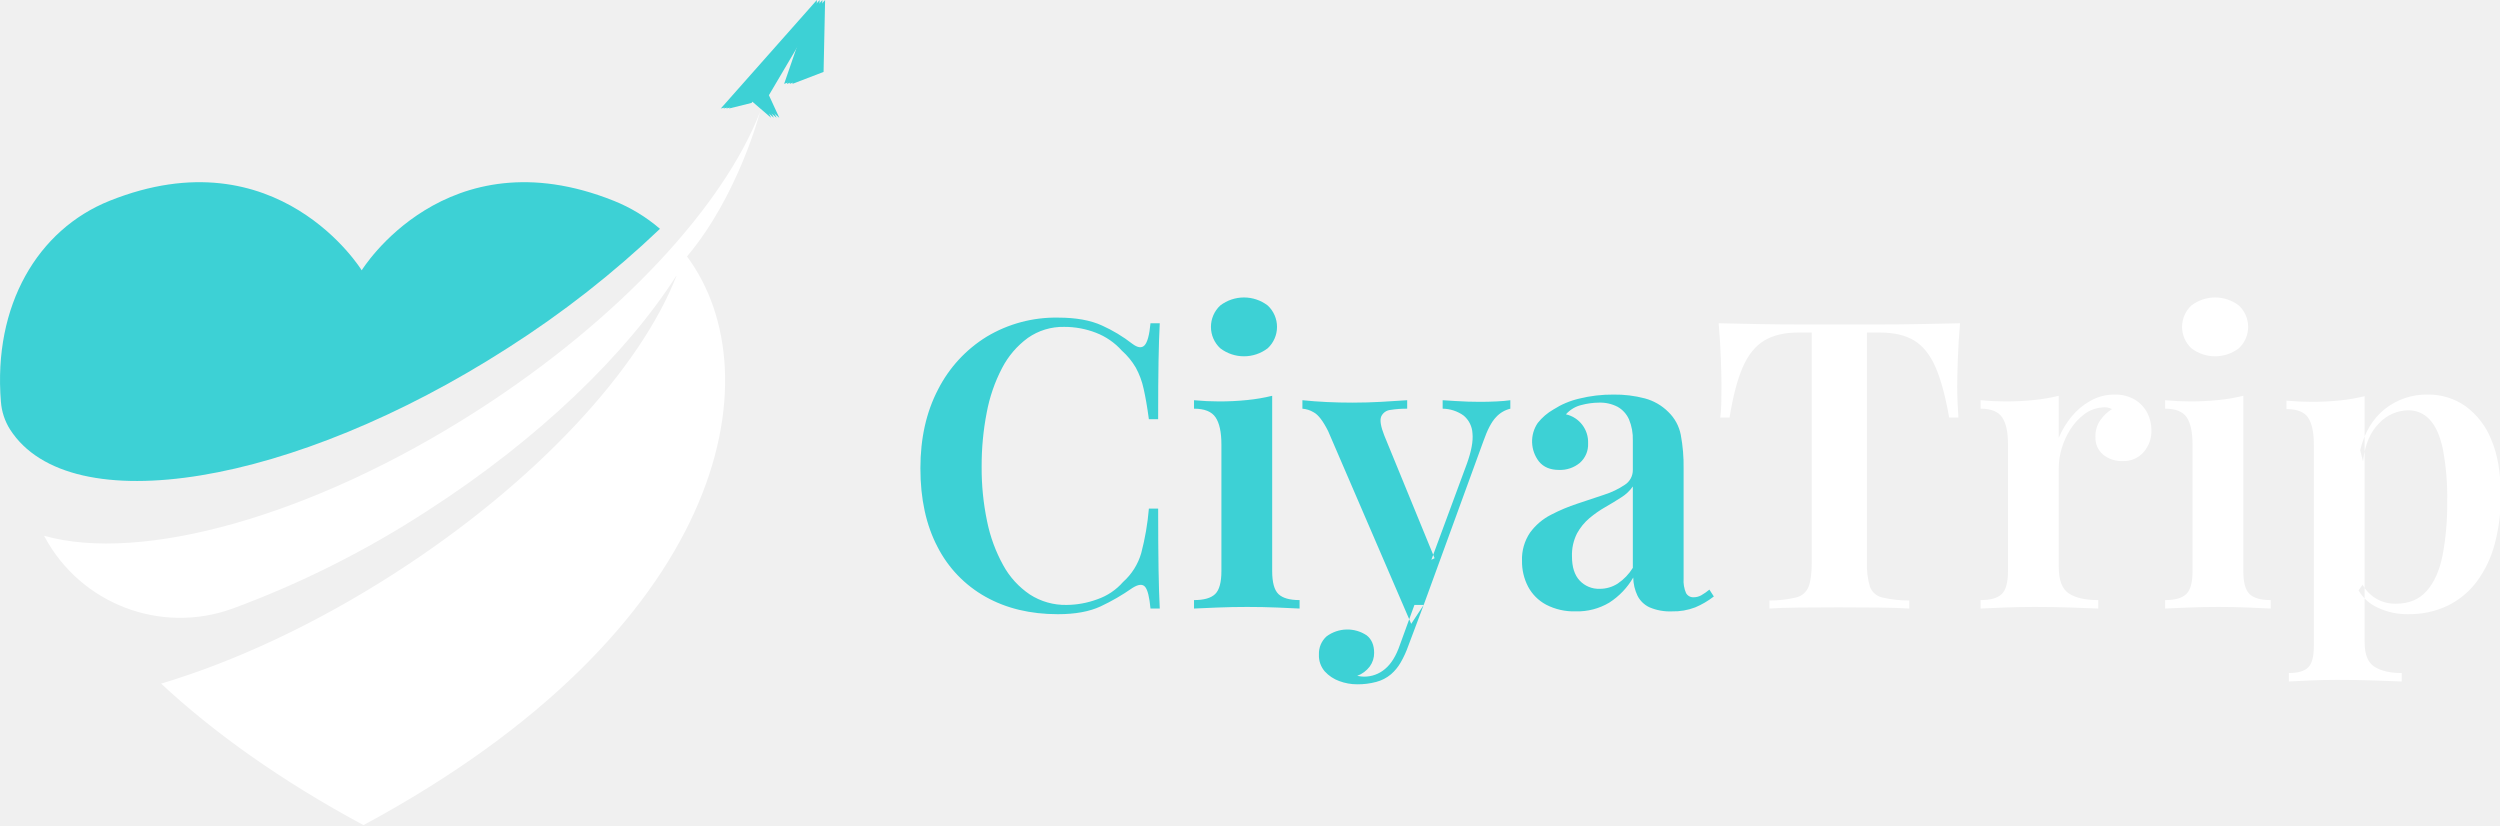
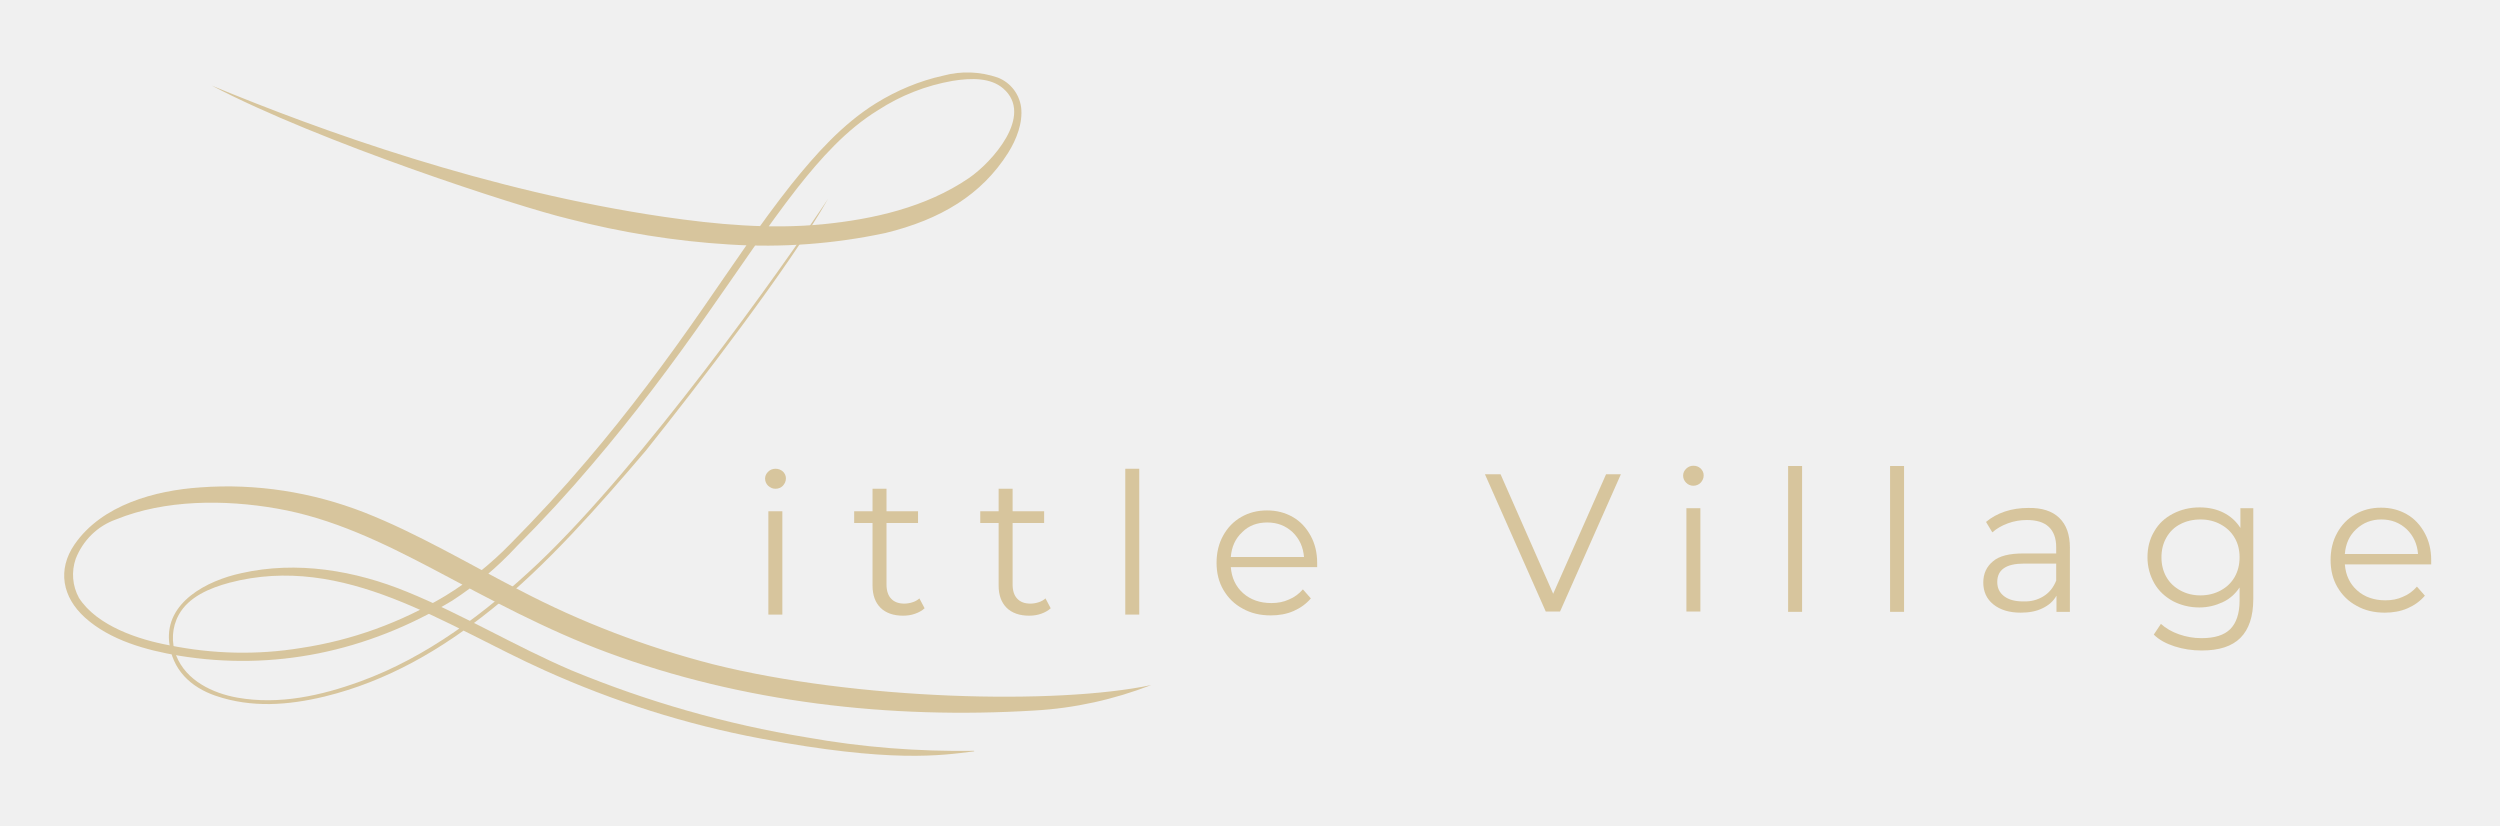
- <svg xmlns="http://www.w3.org/2000/svg" id="Group_1_copy" data-name="Group 1 copy" width="912" height="301" viewBox="0 0 912 301">
-   <defs>
-     <style>
-       .cls-1 {
-         fill: #3dd1d5;
-       }
- 
-       .cls-1, .cls-2 {
-         fill-rule: evenodd;
-       }
- 
-       .cls-2 {
-         fill: #fff;
-       }
-     </style>
-   </defs>
-   <path class="cls-1" d="M223.867,73.234C162.55,48.732,131.95,98.61,131.95,98.61s-30.6-49.877-91.917-25.376c-26.4,10.547-42.56,38.285-39.7,73.3a22,22,0,0,0,3.309,10.095l0.034,0.054c21.839,33.954,103.184,20.6,181.691-29.825a364.005,364.005,0,0,0,55.39-43.386A59.93,59.93,0,0,0,223.867,73.234Z" />
-   <path class="cls-2" d="M277.255,40.85c-13.143,33.98-50.87,75.347-102.932,108.806-60.634,38.968-122.954,55.8-158.245,45.788l0.2,0.372a56.1,56.1,0,0,0,68.467,26.233,356.9,356.9,0,0,0,70.894-35.533c40.948-26.316,73.025-57.525,91.254-86.185-13.143,33.981-50.871,75.348-102.933,108.807C114.9,227.814,85.453,241.4,58.777,249.391c19.109,17.774,43.455,35.264,73.815,51.61,132.016-71.079,150.45-163.789,118.024-207.439C269.41,71.25,277.255,40.85,277.255,40.85Z" />
-   <path class="cls-1" d="M298,0L262.935,39.59l8.238-2.045,18.72-26.706L273.75,36.484l7.556,6.506-3.81-8.26L294.637,5.666,286.046,30.61l11.393-4.37Z" />
-   <path id="Shape_4_copy" data-name="Shape 4 copy" class="cls-1" d="M299,0L263.935,39.59l8.238-2.045,18.72-26.706L274.75,36.484l7.556,6.506-3.81-8.26L295.637,5.666,287.046,30.61l11.393-4.37Z" />
-   <path id="Shape_4_copy_2" data-name="Shape 4 copy 2" class="cls-1" d="M300,0L264.935,39.59l8.238-2.045,18.72-26.706L275.75,36.484l7.556,6.506-3.81-8.26L296.637,5.666,288.046,30.61l11.393-4.37Z" />
-   <path id="Shape_4_copy_3" data-name="Shape 4 copy 3" class="cls-1" d="M301,0L265.935,39.59l8.238-2.045,18.72-26.706L276.75,36.484l7.556,6.506-3.81-8.26L297.637,5.666,289.046,30.61l11.393-4.37Z" />
-   <path id="Ciya" class="cls-1" d="M360.017,122.775a48.259,48.259,0,0,0-17.787,19.257q-6.471,12.348-6.468,28.812,0,16.758,6.247,28.665a43.479,43.479,0,0,0,17.567,18.228q11.317,6.323,26.313,6.321,9.553,0,15.656-2.866a76.99,76.99,0,0,0,11.539-6.689q3.231-2.056,4.631-.441T419.7,222h3.381q-0.3-5.733-.441-14.186t-0.147-22.27h-3.381a95.319,95.319,0,0,1-2.793,16.244A22.387,22.387,0,0,1,409.7,212.3a21.912,21.912,0,0,1-9.408,6.321,32.921,32.921,0,0,1-11.172,2.058,23.881,23.881,0,0,1-13.45-3.822,30.525,30.525,0,0,1-9.7-10.657,56.148,56.148,0,0,1-5.881-16.024,94.294,94.294,0,0,1-1.984-19.918,100.966,100.966,0,0,1,1.838-19.7,58.084,58.084,0,0,1,5.585-16.244,31.652,31.652,0,0,1,9.409-11.025,22.287,22.287,0,0,1,13.3-4.042,31.751,31.751,0,0,1,11.54,2.132,24.457,24.457,0,0,1,9.481,6.541,25.5,25.5,0,0,1,5.072,6.174,28.556,28.556,0,0,1,2.866,7.718q1.026,4.485,1.911,11.1h3.381q0-13.23.147-21.315t0.441-13.671H419.7q-0.59,6.322-2.132,8.012t-4.483-.515a54.794,54.794,0,0,0-11.1-6.689q-6.249-2.865-15.949-2.866A48.936,48.936,0,0,0,360.017,122.775Zm85.113-11.319a10.667,10.667,0,0,0,0,15.582,14.263,14.263,0,0,0,17.346,0,10.667,10.667,0,0,0,0-15.582A14.263,14.263,0,0,0,445.13,111.456Zm9.922,34.471a99.3,99.3,0,0,1-10.363.515q-4.41,0-9.114-.441v3.087q5.733,0,7.864,3.16t2.132,9.923v46.158q0,6.174-2.279,8.379t-7.717,2.205V222q2.79-.144,8.379-0.368t11.025-.22q5.584,0,11.025.22T474.089,222v-3.087q-5.44,0-7.718-2.205t-2.278-8.379V144.384A65.13,65.13,0,0,1,455.052,145.927Zm90.846,0.515q-3.015.148-6.1,0.147-2.061,0-4.263-.073t-4.557-.221q-2.353-.144-4.7-0.294v3.087a13.4,13.4,0,0,1,7.644,2.5,9.01,9.01,0,0,1,3.234,6.468q0.441,4.266-2.058,11.172l-12.936,34.986,1.176-.588L504.959,158.79q-1.912-4.851-1.1-6.836a4.113,4.113,0,0,1,3.455-2.425,36.923,36.923,0,0,1,6.027-.441V146q-4.41.3-9.482,0.588t-10.51.294q-4.707,0-9.335-.221T475.118,146v3.087a9.381,9.381,0,0,1,4.116,1.323q2.5,1.323,5.292,6.909l30.282,70.266,4.557-6.909L541.12,161q2.205-6.318,4.631-8.82a10.248,10.248,0,0,1,5.218-3.087V146Q548.91,146.3,545.9,146.442Zm-29.914,74.235-5.292,14.553q-2.061,6.026-5.439,8.82a11.7,11.7,0,0,1-7.644,2.793,10.563,10.563,0,0,1-1.1-.073q-0.661-.077-1.4-0.221a10.188,10.188,0,0,0,4.557-3.381,8.25,8.25,0,0,0,1.617-5q0-4.266-2.72-6.394a12.727,12.727,0,0,0-14.626.367,8.439,8.439,0,0,0-2.793,6.615,8.839,8.839,0,0,0,2.131,6.174,13.259,13.259,0,0,0,5.292,3.528,18.623,18.623,0,0,0,6.542,1.176,25.947,25.947,0,0,0,6.982-.882,13.7,13.7,0,0,0,5.366-2.793,16.713,16.713,0,0,0,3.454-4.19,35.845,35.845,0,0,0,2.867-6.247l5.586-14.847h-3.381Zm71.147-.882a26.752,26.752,0,0,0,8.673-9.114,15.979,15.979,0,0,0,1.544,6.615,9.3,9.3,0,0,0,4.41,4.263,18.852,18.852,0,0,0,8.158,1.47,22.186,22.186,0,0,0,8.526-1.47,29.659,29.659,0,0,0,6.762-3.969l-1.617-2.5a20.447,20.447,0,0,1-2.94,2.058,5.649,5.649,0,0,1-2.793.735,2.982,2.982,0,0,1-2.793-1.544,11.2,11.2,0,0,1-.882-5.218V170.844a61.708,61.708,0,0,0-1.029-12.2,15.716,15.716,0,0,0-4.557-8.379,19.115,19.115,0,0,0-8.526-4.924,42.727,42.727,0,0,0-11.466-1.4,50.315,50.315,0,0,0-12.5,1.47,29.92,29.92,0,0,0-9.408,3.969,19.866,19.866,0,0,0-5.733,4.925,11.979,11.979,0,0,0,.441,14.038q2.5,3.087,7.35,3.087a11.256,11.256,0,0,0,7.571-2.572,8.876,8.876,0,0,0,3.013-7.13,10.4,10.4,0,0,0-8.085-10.584,10.95,10.95,0,0,1,5.586-3.381,25.615,25.615,0,0,1,6.468-.882,13.708,13.708,0,0,1,6.836,1.543,9.853,9.853,0,0,1,4.116,4.557,18.448,18.448,0,0,1,1.4,7.718v10.731a6.343,6.343,0,0,1-2.94,5.439,29.631,29.631,0,0,1-7.5,3.6q-4.558,1.543-9.7,3.235a64.29,64.29,0,0,0-9.775,4.115,21.583,21.583,0,0,0-7.571,6.469,17.18,17.18,0,0,0-2.94,10.363,19.72,19.72,0,0,0,2.205,9.334,15.941,15.941,0,0,0,6.615,6.616,21.994,21.994,0,0,0,10.731,2.425A22.727,22.727,0,0,0,587.131,219.8Zm-10.878-8.012q-2.795-3.01-2.793-8.746a17.261,17.261,0,0,1,1.838-8.453A19.6,19.6,0,0,1,579.855,189a39.612,39.612,0,0,1,5.806-4.043q3.087-1.764,5.807-3.528a14.251,14.251,0,0,0,4.189-3.969v29.694a18.78,18.78,0,0,1-5.512,5.733A11.979,11.979,0,0,1,583.6,214.8,9.544,9.544,0,0,1,576.253,211.783Z" />
-   <path id="Trip" class="cls-2" d="M700.763,118.218q-7.794.148-15.582,0.147H656.81q-7.794,0-15.582-.147t-14.259-.294q0.585,6.763.809,13.156t0.22,9.776q0,3.384-.074,6.321a49.162,49.162,0,0,1-.367,5.145h3.381q1.908-11.758,4.851-18.449t7.791-9.628q4.851-2.939,12.5-2.94h4.851V205.1q0,6.03-1.176,8.967a6.471,6.471,0,0,1-4.557,3.895,41.067,41.067,0,0,1-9.7,1.1V222q4.113-.292,10.805-0.368t14.332-.073q7.348,0,14.406.073T696.5,222v-2.94a41.762,41.762,0,0,1-9.849-1.1,6.254,6.254,0,0,1-4.484-3.895,27.2,27.2,0,0,1-1.1-8.967v-83.79h4.7q7.789,0,12.569,2.94t7.717,9.628q2.939,6.692,5,18.449h3.381q-0.148-2.2-.294-5.145t-0.147-6.321q0-3.379.221-9.776t0.808-13.156Q708.551,118.072,700.763,118.218Zm61.812,28a24.005,24.005,0,0,0-6.909,5.807,32.2,32.2,0,0,0-4.63,7.644V144.384A65.1,65.1,0,0,1,742,145.927a99.3,99.3,0,0,1-10.363.515q-4.41,0-9.114-.441v3.087q5.733,0,7.864,3.16t2.132,9.776v46.305q0,6.174-2.279,8.379t-7.717,2.205V222q2.79-.144,8.452-0.368t11.393-.22q6.907,0,13.3.22T765.442,222v-3.087q-7.056,0-10.731-2.425t-3.675-9.629V170.55a24.544,24.544,0,0,1,1.1-7.056,27.537,27.537,0,0,1,3.161-6.909,20.42,20.42,0,0,1,5-5.439,12.315,12.315,0,0,1,6.468-2.5,5.784,5.784,0,0,1,3.675.588,15.27,15.27,0,0,0-4.19,3.969,10.139,10.139,0,0,0-1.837,6.174,8,8,0,0,0,2.793,6.468,10.791,10.791,0,0,0,7.2,2.352,9.622,9.622,0,0,0,7.57-3.234,11.739,11.739,0,0,0,2.867-8.085,13.668,13.668,0,0,0-1.47-6.174,12.161,12.161,0,0,0-4.484-4.851,13.907,13.907,0,0,0-7.57-1.911A17.525,17.525,0,0,0,762.575,146.221ZM799.4,111.456a10.667,10.667,0,0,0,0,15.582,14.263,14.263,0,0,0,17.346,0,10.667,10.667,0,0,0,0-15.582A14.263,14.263,0,0,0,799.4,111.456Zm9.922,34.471a99.3,99.3,0,0,1-10.363.515q-4.41,0-9.114-.441v3.087q5.733,0,7.864,3.16t2.132,9.923v46.158q0,6.174-2.279,8.379t-7.717,2.205V222q2.79-.144,8.379-0.368t11.025-.22q5.584,0,11.025.22T828.358,222v-3.087q-5.44,0-7.718-2.205t-2.278-8.379V144.384A65.1,65.1,0,0,1,809.321,145.927Zm44.321,0.148a98.962,98.962,0,0,1-10.437.514q-4.41,0-9.114-.441v3.087q5.877,0,7.938,3.161t2.058,9.775v73.647q0,5.584-2.058,7.644t-7.056,2.058v3.087q2.646-.148,7.644-0.367t10-.221q7.2,0,13.6.221t9.923,0.367V245.52q-6.322,0-9.923-2.278t-3.6-8.894V144.531A65.4,65.4,0,0,1,853.642,146.075Zm16.317,3.16q-6.615,5.292-8.967,14.994l1.029,4.116q1.026-9.112,5.806-13.892a14.913,14.913,0,0,1,10.8-4.777,10.344,10.344,0,0,1,7.644,3.307q3.231,3.307,4.851,10.658a94.646,94.646,0,0,1,1.617,19.551,99.027,99.027,0,0,1-1.691,19.4q-1.692,8.379-5.806,13.01t-11.172,4.63a13.672,13.672,0,0,1-7.35-1.911,13.921,13.921,0,0,1-4.851-5l-1.47,2.058a15.437,15.437,0,0,0,7.056,6.321,24.983,24.983,0,0,0,11.025,2.352,32.424,32.424,0,0,0,14.406-3.087,29.4,29.4,0,0,0,10.657-8.82,40.208,40.208,0,0,0,6.542-13.745,66.655,66.655,0,0,0,2.2-17.713q0-12.2-3.455-20.286a27.746,27.746,0,0,0-9.481-12.275,23.394,23.394,0,0,0-13.671-4.189A24.4,24.4,0,0,0,869.959,149.235Z" />
+ <svg xmlns="http://www.w3.org/2000/svg" version="1.1" id="Group_1_copy" x="0px" y="0px" viewBox="0 0 912 301" style="enable-background:new 0 0 912 301;" xml:space="preserve">
+   <style type="text/css">
+ 	.st0{fill:#D7C59D;}
+ 	.st1{enable-background:new    ;}
+ </style>
+   <g>
+     <path class="st0" d="M420,249.9c-34.4,7.3-107.8,5.5-160-7.6c-24.4-6.3-48.1-15.3-70.4-27c-18.5-9.5-37.4-20.8-56.8-28.4   c-19-7.4-39.4-10.6-59.7-9.1c-16.4,1.1-35.9,6.3-45.9,20.8c-6.4,9.3-4.4,19.3,3.8,26.7c9.2,8.3,22.4,11.9,34.3,13.9   c34.2,5.6,68.4-1.2,99.7-20.1c8.6-5.6,16.5-12.2,23.5-19.8c9.6-9.6,18.8-19.6,27.6-30c15.2-17.8,29.3-36.6,42.7-55.8   C269.4,98.5,279.6,83,291,68.4c8.3-10.5,17.7-21.1,29.3-28.2c8.3-5.4,17.5-9,27.2-10.7c6.9-1.1,13.9-1.2,18.5,2.8   c11.3,9.8-4.2,27-12.6,32.7c-15.7,10.7-35,15-53.2,16.8c-19.3,1.9-38.8,0.1-58-2.7c-64.1-9.4-125-31.3-165-47.9   c39.4,20.7,112.1,44.3,130.1,48.6c19.3,5,39,8.2,58.9,9.4c19,1.2,38.1-0.2,56.8-4.2c20.1-4.9,35.1-13.9,44.8-29.3   c3-4.8,5.4-10.9,4.7-16.6c-0.7-4.9-3.9-9-8.5-10.8c-6.4-2.2-13.3-2.5-19.9-0.7c-8.7,1.9-17,5.4-24.6,10.1   c-12.2,7.6-22,18.6-30.9,29.7c-11.4,14.4-21.5,29.7-32,44.8c-13.3,19.2-27.3,38-42.5,55.8c-8.9,10.5-18.2,20.6-27.9,30.4   c-7.1,7.3-15.1,13.7-23.8,19c-16.2,9.7-34,16.2-52.7,19c-15.9,2.6-32.1,2.2-47.9-1c-11-2-26.4-7-33-17.3c-2.4-4.4-2.8-9.5-1.2-14.2   c2.6-6.7,7.9-12,14.7-14.4c17.9-7.3,39.7-7.3,58.6-4c20.3,3.5,38.8,12.5,56.9,22c20.9,11.1,41.5,22.3,63.7,30.5   c49.4,18.3,103.3,24.4,155.8,21.2C391.9,258.4,406.3,255.2,420,249.9L420,249.9z" />
+     <path class="st0" d="M196.1,205.7c-18.8,17.7-40.2,34-64.7,42.9c-14.3,5.2-29.6,8.6-44.8,5.9c-9-1.6-18.7-6.2-22.3-15.3   c-1.9-4.9-1.6-10.3,0.9-14.9c3.6-6.6,11.4-9.8,18.4-11.7c42.1-11.1,78.8,15.7,115.2,32c25.1,11.3,51.5,19.7,78.6,24.8   c48,9,65.8,6.2,77.9,4.7c0.1,0,0.1-0.1,0.1-0.1c0-0.1-0.1-0.1-0.1-0.1c-20.5,0.3-40.9-1.3-61-4.9c-29.4-4.8-58.1-13-85.7-24.4   c-20.4-8.7-39.5-20.3-60.1-28.7c-19-7.8-40.2-11.4-60.5-6.8c-12.5,2.7-27.7,10.6-26.3,25c1,10.2,7.9,16.6,16.9,19.7   c13.1,4.5,26.5,3.5,39.8,0.3c22.9-5.6,42.6-17.1,60.8-31.7c20.2-16.1,39.6-38.3,56.4-58c18.6-23.3,52.4-67.1,66.5-91.9   C285.1,98.1,234.5,169.3,196.1,205.7z" />
+     <g class="st1">
+       <path class="st0" d="M280.2,177.2c-0.7-0.7-1.1-1.6-1.1-2.6c0-1,0.4-1.8,1.1-2.5c0.7-0.7,1.6-1.1,2.7-1.1c1,0,1.9,0.3,2.7,1    c0.7,0.7,1.1,1.5,1.1,2.5c0,1.1-0.4,1.9-1.1,2.7c-0.7,0.7-1.6,1.1-2.7,1.1C281.8,178.3,281,177.9,280.2,177.2z M280.3,186.5h5.1    v37.7h-5.1V186.5z" />
+     </g>
+     <g class="st1">
+       <path class="st0" d="M337.3,221.9c-1,0.9-2.1,1.5-3.5,2c-1.4,0.5-2.9,0.7-4.4,0.7c-3.5,0-6.3-1-8.2-2.9c-1.9-1.9-2.9-4.6-2.9-8.1    v-22.8h-6.7v-4.3h6.7v-8.2h5.1v8.2h11.5v4.3h-11.5v22.5c0,2.2,0.6,4,1.7,5.1c1.1,1.2,2.7,1.8,4.8,1.8c1,0,2.1-0.2,3-0.5    c1-0.3,1.8-0.8,2.5-1.4L337.3,221.9z" />
+     </g>
+     <g class="st1">
+       <path class="st0" d="M383.3,221.9c-1,0.9-2.1,1.5-3.5,2c-1.4,0.5-2.9,0.7-4.4,0.7c-3.5,0-6.3-1-8.2-2.9c-1.9-1.9-2.9-4.6-2.9-8.1    v-22.8h-6.7v-4.3h6.7v-8.2h5.1v8.2h11.5v4.3h-11.5v22.5c0,2.2,0.6,4,1.7,5.1c1.1,1.2,2.7,1.8,4.8,1.8c1,0,2.1-0.2,3-0.5    c1-0.3,1.8-0.8,2.5-1.4L383.3,221.9z" />
+       <path class="st0" d="M410.5,171h5.1v53.2h-5.1V171z" />
+       <path class="st0" d="M480.5,206.9H449c0.3,3.9,1.8,7.1,4.5,9.5c2.7,2.4,6.2,3.6,10.3,3.6c2.3,0,4.5-0.4,6.4-1.3    c2-0.8,3.7-2.1,5.1-3.7l2.9,3.3c-1.7,2-3.8,3.5-6.3,4.6c-2.5,1.1-5.3,1.6-8.3,1.6c-3.9,0-7.3-0.8-10.3-2.5c-3-1.6-5.3-3.9-7-6.8    c-1.7-2.9-2.5-6.2-2.5-9.9c0-3.7,0.8-7,2.4-9.9c1.6-2.9,3.8-5.2,6.6-6.8c2.8-1.6,5.9-2.4,9.4-2.4c3.5,0,6.6,0.8,9.4,2.4    s4.9,3.9,6.5,6.8c1.6,2.9,2.4,6.2,2.4,9.9L480.5,206.9z M453.2,194.1c-2.5,2.3-3.9,5.3-4.2,9.1h26.7c-0.3-3.7-1.7-6.7-4.2-9.1    c-2.5-2.3-5.5-3.5-9.2-3.5C458.7,190.6,455.6,191.7,453.2,194.1z" />
+     </g>
+     <g class="st1">
+       <path class="st0" d="M591.3,173l-22.2,50.1h-5.2L541.7,173h5.7l19.2,43.6l19.3-43.6H591.3z" />
+     </g>
+     <g class="st1">
+       <path class="st0" d="M615.1,176.1c-0.7-0.7-1.1-1.6-1.1-2.6c0-1,0.4-1.8,1.1-2.5c0.7-0.7,1.6-1.1,2.6-1.1c1.1,0,1.9,0.3,2.7,1    c0.7,0.7,1.1,1.5,1.1,2.5c0,1.1-0.4,1.9-1.1,2.7c-0.7,0.7-1.6,1.1-2.7,1.1C616.7,177.2,615.8,176.8,615.1,176.1z M615.2,185.4h5.1    v37.7h-5.1V185.4z" />
+       <path class="st0" d="M652.3,170h5.1v53.2h-5.1V170z" />
+       <path class="st0" d="M689.5,170h5.1v53.2h-5.1V170z" />
+     </g>
+     <g class="st1">
+       <path class="st0" d="M751.2,188.9c2.6,2.5,3.9,6.1,3.9,10.9v23.4h-4.9v-5.9c-1.1,2-2.8,3.5-5.1,4.6c-2.2,1.1-4.9,1.6-7.9,1.6    c-4.2,0-7.5-1-10-3c-2.5-2-3.7-4.7-3.7-8c0-3.2,1.2-5.8,3.5-7.7c2.3-2,6-2.9,11.1-2.9h12v-2.3c0-3.2-0.9-5.7-2.7-7.4    c-1.8-1.7-4.5-2.5-8-2.5c-2.4,0-4.7,0.4-6.9,1.2c-2.2,0.8-4.1,1.9-5.7,3.3l-2.3-3.8c1.9-1.6,4.2-2.9,6.9-3.8    c2.7-0.9,5.5-1.3,8.5-1.3C744.8,185.2,748.6,186.4,751.2,188.9z M745.5,217.5c2.1-1.3,3.6-3.2,4.6-5.7v-6.2h-11.8    c-6.4,0-9.7,2.2-9.7,6.7c0,2.2,0.8,3.9,2.5,5.2c1.7,1.3,4,1.9,7,1.9C741,219.5,743.4,218.8,745.5,217.5z" />
+     </g>
+     <g class="st1">
+       <path class="st0" d="M822,185.4v33.1c0,6.4-1.6,11.1-4.7,14.2c-3.1,3.1-7.8,4.6-14.1,4.6c-3.5,0-6.8-0.5-9.9-1.5    c-3.1-1-5.7-2.4-7.6-4.3l2.6-3.9c1.8,1.6,4,2.9,6.6,3.8c2.6,0.9,5.3,1.4,8.2,1.4c4.8,0,8.3-1.1,10.5-3.3c2.2-2.2,3.4-5.7,3.4-10.4    v-4.8c-1.6,2.4-3.6,4.2-6.2,5.4c-2.6,1.2-5.4,1.9-8.5,1.9c-3.5,0-6.7-0.8-9.6-2.3c-2.9-1.6-5.2-3.7-6.8-6.5    c-1.6-2.8-2.5-6-2.5-9.5c0-3.5,0.8-6.7,2.5-9.5c1.6-2.8,3.9-4.9,6.8-6.4c2.9-1.5,6.1-2.3,9.7-2.3c3.2,0,6.1,0.6,8.7,1.9    c2.6,1.3,4.7,3.2,6.2,5.6v-7.2H822z M810.1,215.4c2.2-1.2,3.9-2.8,5.1-4.9c1.2-2.1,1.8-4.5,1.8-7.2c0-2.7-0.6-5.1-1.8-7.1    c-1.2-2.1-2.9-3.7-5.1-4.9c-2.2-1.2-4.6-1.8-7.4-1.8c-2.7,0-5.2,0.6-7.3,1.7c-2.2,1.1-3.9,2.8-5.1,4.9c-1.2,2.1-1.8,4.5-1.8,7.2    c0,2.7,0.6,5.1,1.8,7.2c1.2,2.1,2.9,3.7,5.1,4.9c2.2,1.2,4.6,1.8,7.3,1.8C805.4,217.2,807.9,216.6,810.1,215.4z" />
+       <path class="st0" d="M886.9,205.9h-31.5c0.3,3.9,1.8,7.1,4.5,9.5c2.7,2.4,6.2,3.6,10.3,3.6c2.3,0,4.5-0.4,6.4-1.3    c2-0.8,3.7-2.1,5.1-3.7l2.9,3.3c-1.7,2-3.8,3.5-6.3,4.6c-2.5,1.1-5.3,1.6-8.3,1.6c-3.9,0-7.3-0.8-10.3-2.5c-3-1.6-5.3-3.9-7-6.8    c-1.7-2.9-2.5-6.2-2.5-9.9c0-3.7,0.8-7,2.4-9.9c1.6-2.9,3.8-5.2,6.6-6.8c2.8-1.6,5.9-2.4,9.4-2.4c3.5,0,6.6,0.8,9.4,2.4    c2.8,1.6,4.9,3.9,6.5,6.8c1.6,2.9,2.4,6.2,2.4,9.9L886.9,205.9z M859.6,193c-2.5,2.3-3.9,5.3-4.2,9.1h26.7    c-0.3-3.7-1.7-6.7-4.2-9.1c-2.5-2.3-5.5-3.5-9.2-3.5C865.1,189.5,862.1,190.7,859.6,193z" />
+     </g>
+   </g>
</svg>
